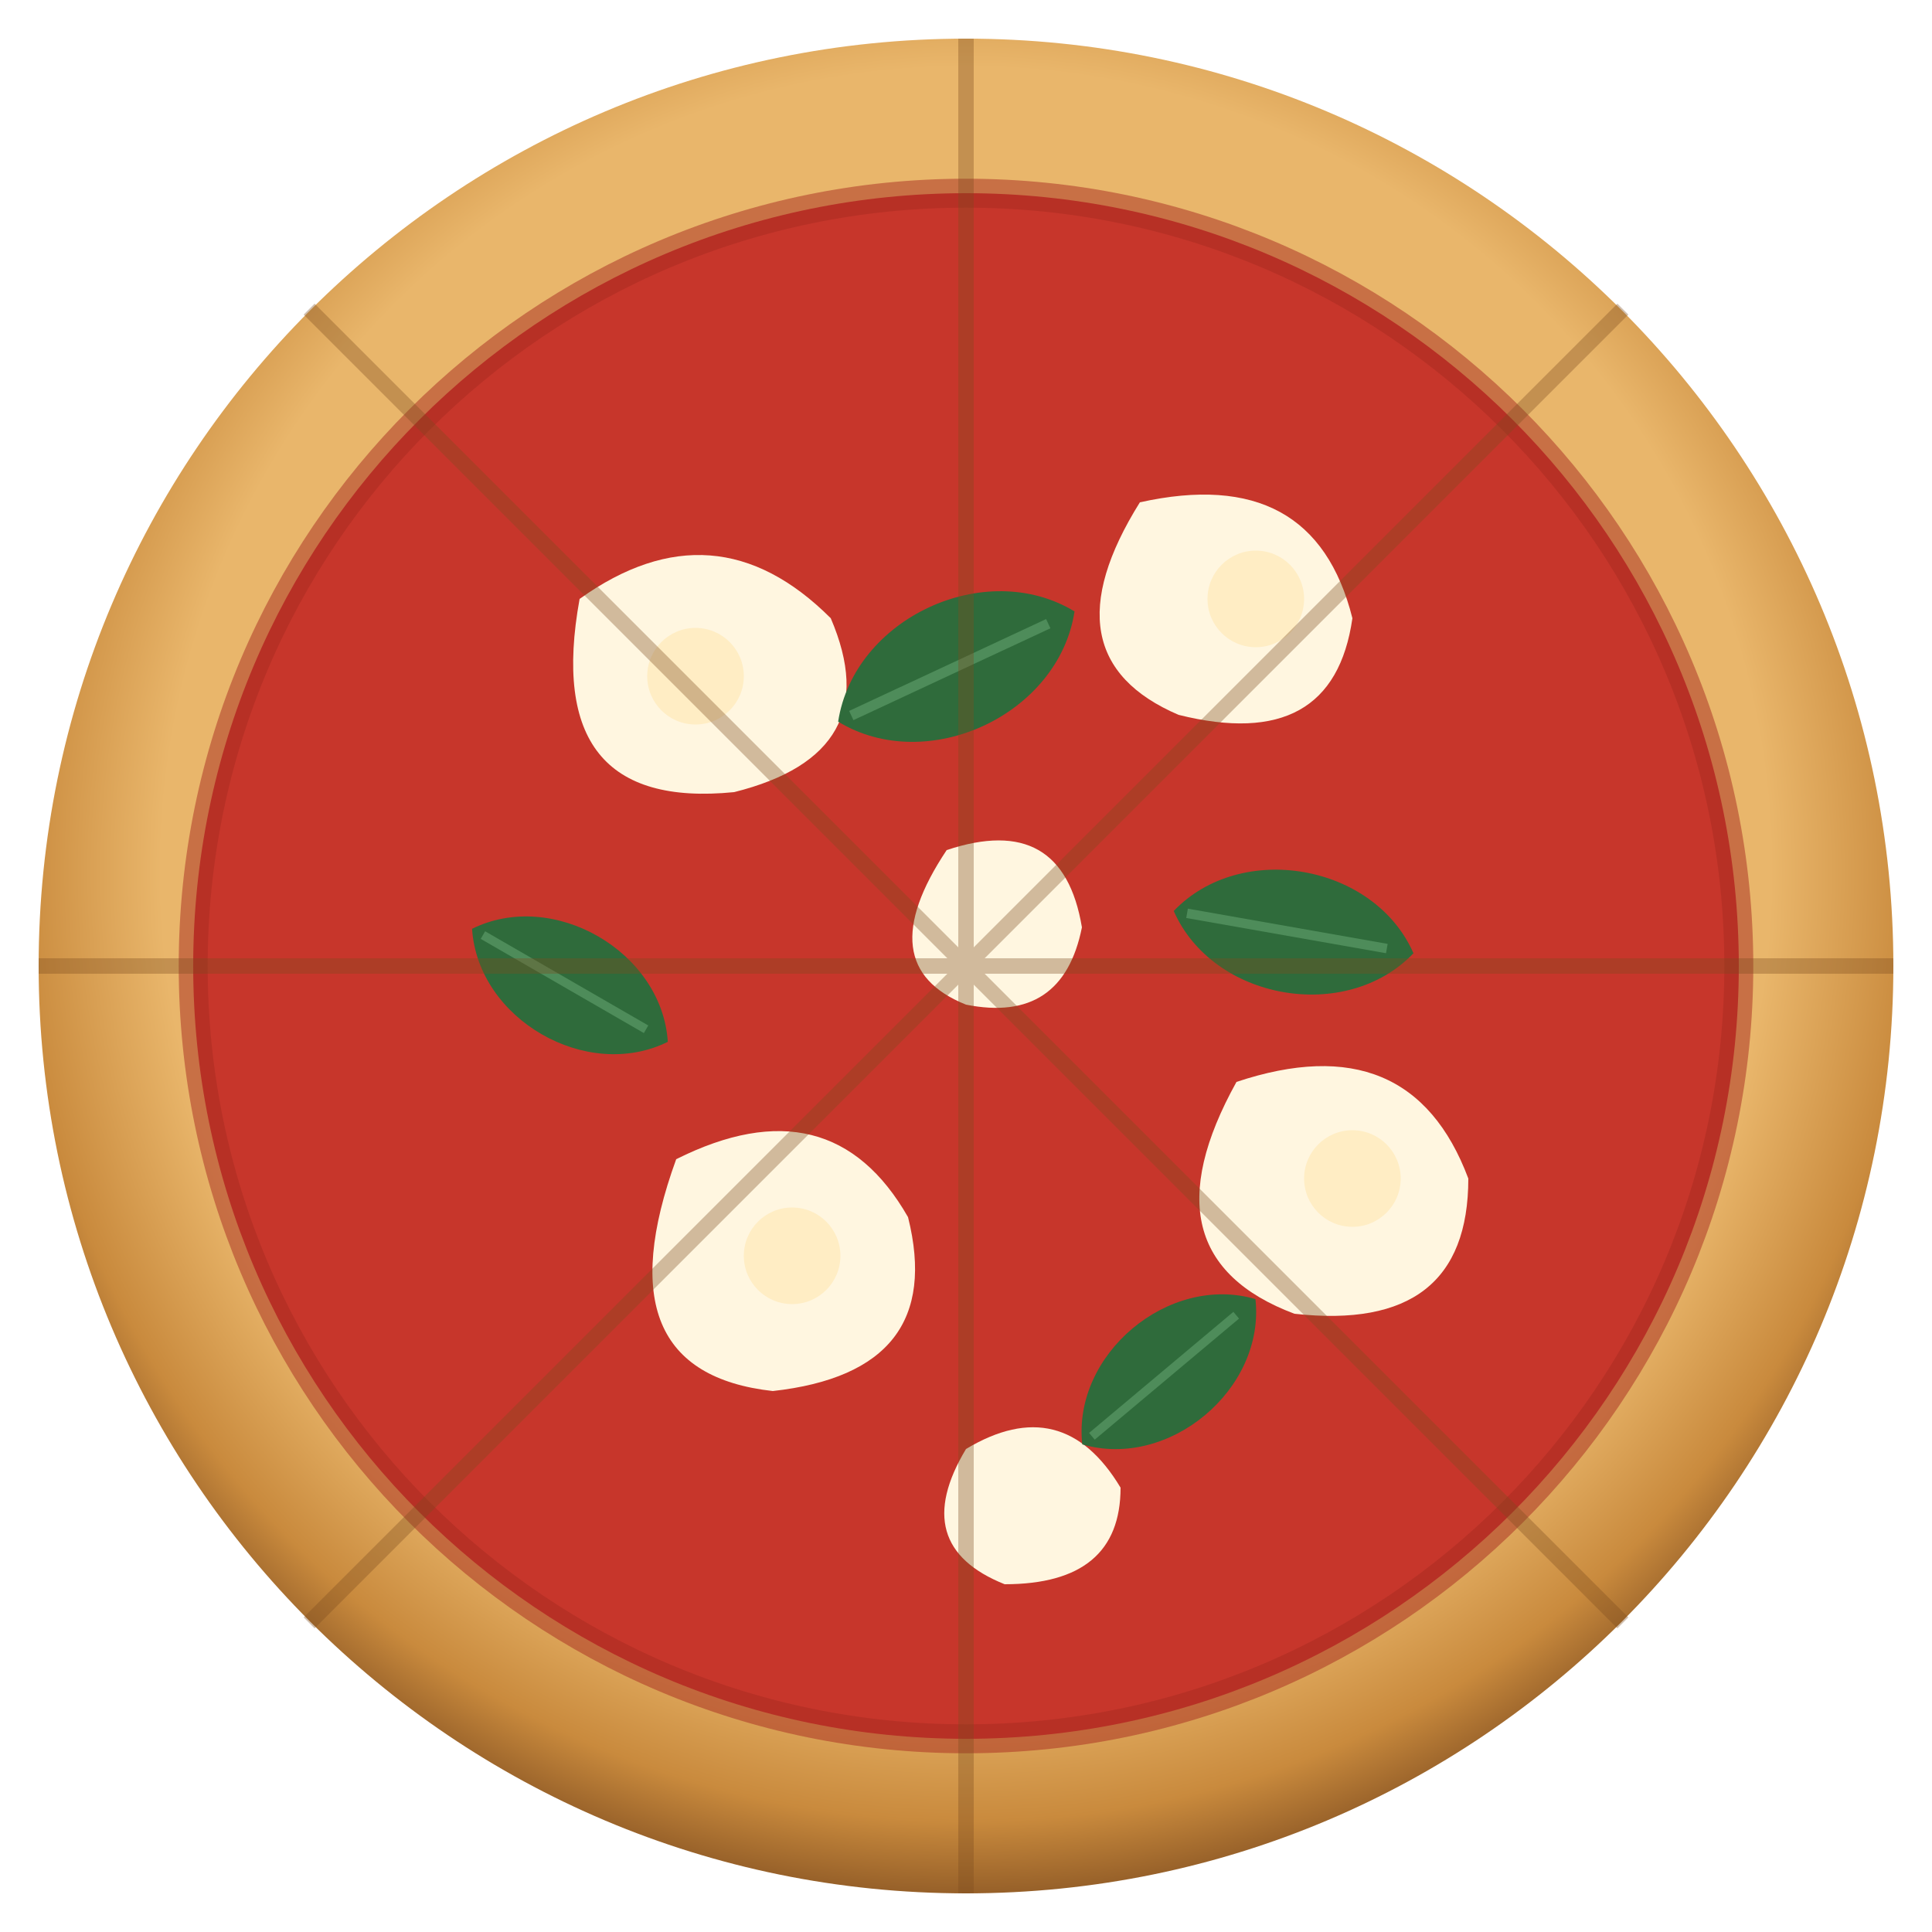
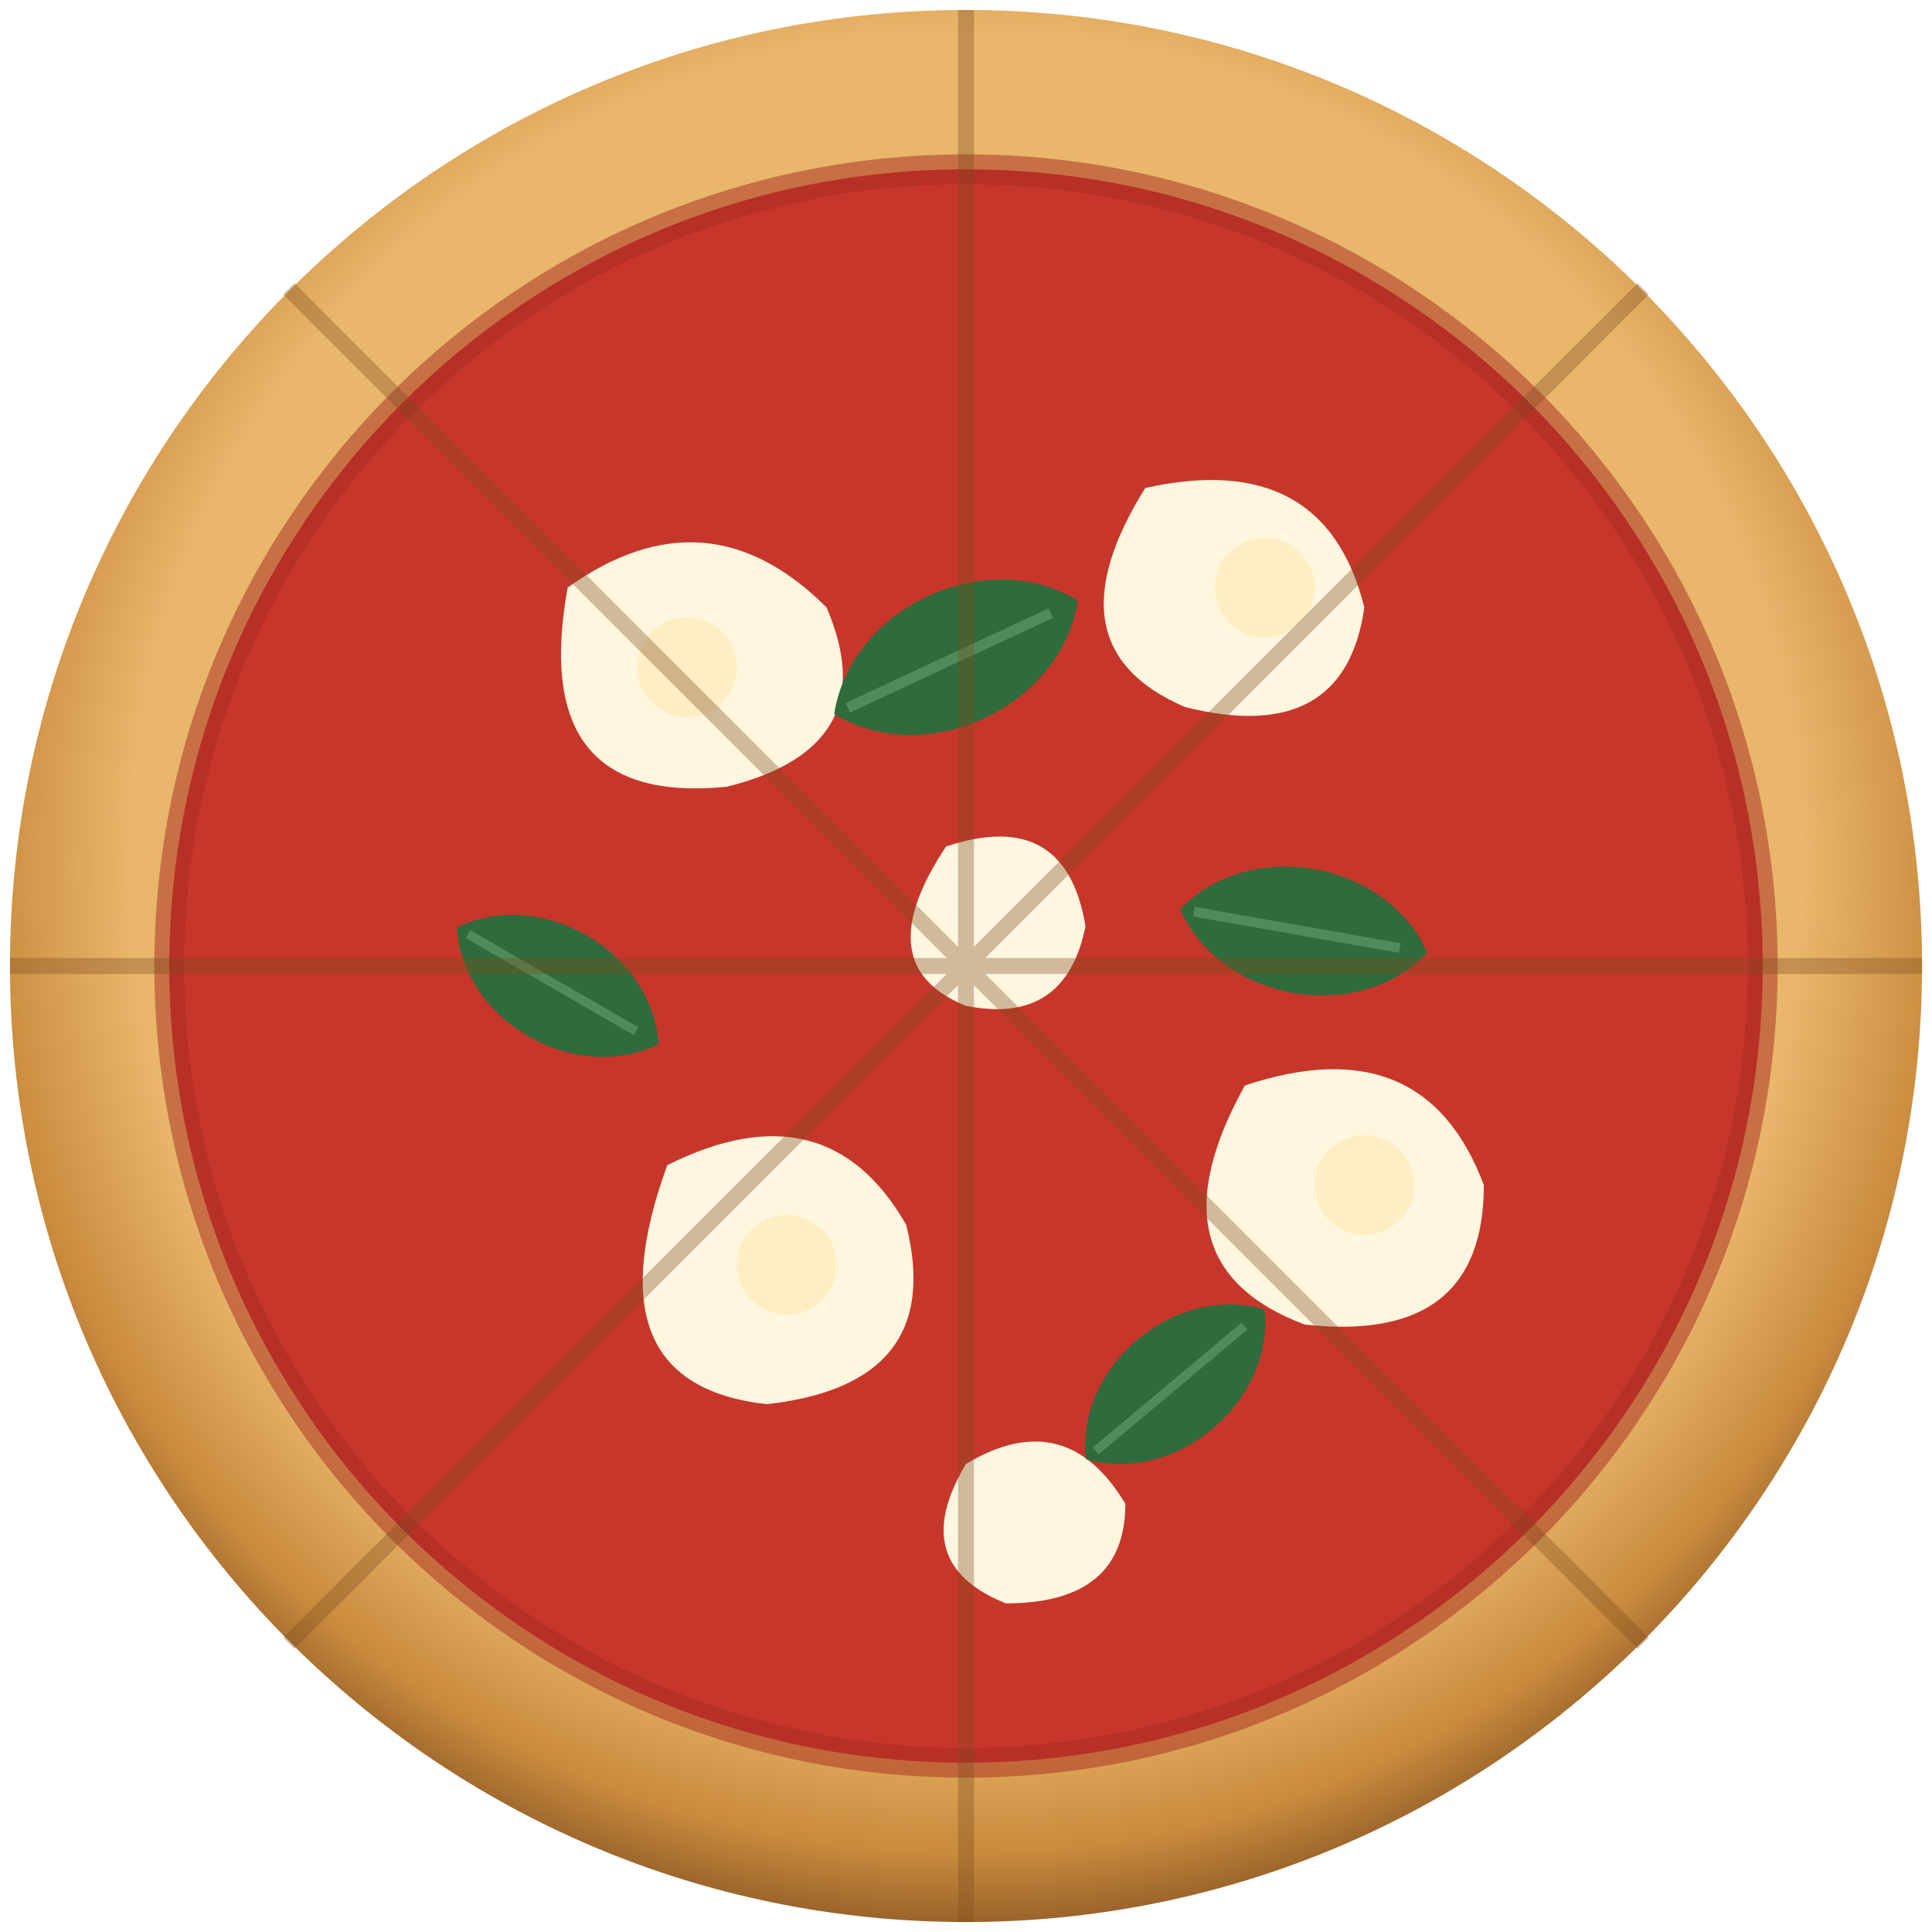
- <svg xmlns="http://www.w3.org/2000/svg" viewBox="0 0 200 200" width="200" height="200">
+ <svg xmlns="http://www.w3.org/2000/svg" viewBox="3 3 194 194" width="194" height="194">
  <defs>
    <radialGradient id="crust" cx="50%" cy="45%" r="55%">
      <stop offset="78%" stop-color="#E9B66B" />
      <stop offset="92%" stop-color="#C98A3D" />
      <stop offset="100%" stop-color="#8F5A26" />
    </radialGradient>
    <symbol id="leaf" viewBox="0 0 40 24">
      <path d="M2 12 C10 0 30 0 38 12 C30 24 10 24 2 12Z" fill="#2F6B3B" />
      <path d="M4 12 H34" stroke="#4E8C5A" stroke-width="1.4" fill="none" />
    </symbol>
    <symbol id="fk-base" viewBox="0 0 200 140">
      <path d="M14 30 Q10 12 34 10 L168 8 Q192 10 188 34 L190 106 Q190 130 166 130 L36 132 Q10 130 12 108Z" fill="url(#crust)" />
      <path d="M26 34 Q24 22 40 22 L162 20 Q178 22 176 38 L178 102 Q178 118 162 118 L42 120 Q24 118 26 104Z" fill="#FFF3DC" />
      <g fill="#E9C98E" opacity=".7">
        <circle cx="50" cy="40" r="6" />
        <circle cx="150" cy="100" r="7" />
        <circle cx="120" cy="36" r="5" />
        <circle cx="64" cy="104" r="6" />
      </g>
    </symbol>
  </defs>
  <circle cx="100" cy="100" r="96" fill="url(#crust)" />
  <circle cx="100" cy="100" r="80" fill="#C7362B" />
  <circle cx="100" cy="100" r="80" fill="none" stroke="#A82A20" stroke-width="3" opacity=".5" />
  <g fill="#FFF6E0">
    <path d="M60 62 q14 -10 26 2 q6 14 -10 18 q-20 2 -16 -20z" />
    <path d="M118 52 q18 -4 22 12 q-2 14 -18 10 q-14 -6 -4 -22z" />
    <path d="M128 112 q18 -6 24 10 q0 16 -18 14 q-16 -6 -6 -24z" />
    <path d="M70 120 q16 -8 24 6 q4 16 -14 18 q-18 -2 -10 -24z" />
    <path d="M98 88 q12 -4 14 8 q-2 10 -12 8 q-10 -4 -2 -16z" />
    <path d="M100 150 q10 -6 16 4 q0 10 -12 10 q-10 -4 -4 -14z" />
  </g>
  <g fill="#FFE9B8" opacity=".7">
    <circle cx="72" cy="70" r="5" />
    <circle cx="130" cy="62" r="5" />
    <circle cx="140" cy="122" r="5" />
    <circle cx="82" cy="130" r="5" />
  </g>
  <use href="#leaf" x="84" y="60" width="30" height="18" transform="rotate(-25 99 69)" />
  <use href="#leaf" x="46" y="94" width="26" height="16" transform="rotate(30 59 102)" />
  <use href="#leaf" x="120" y="88" width="28" height="17" transform="rotate(10 134 96)" />
  <use href="#leaf" x="108" y="134" width="26" height="16" transform="rotate(-40 121 142)" />
  <g stroke="#7A4A1E" stroke-width="1.6" opacity=".35">
    <line x1="100" y1="4" x2="100" y2="196" />
    <line x1="4" y1="100" x2="196" y2="100" />
    <line x1="32" y1="32" x2="168" y2="168" />
    <line x1="168" y1="32" x2="32" y2="168" />
  </g>
</svg>
